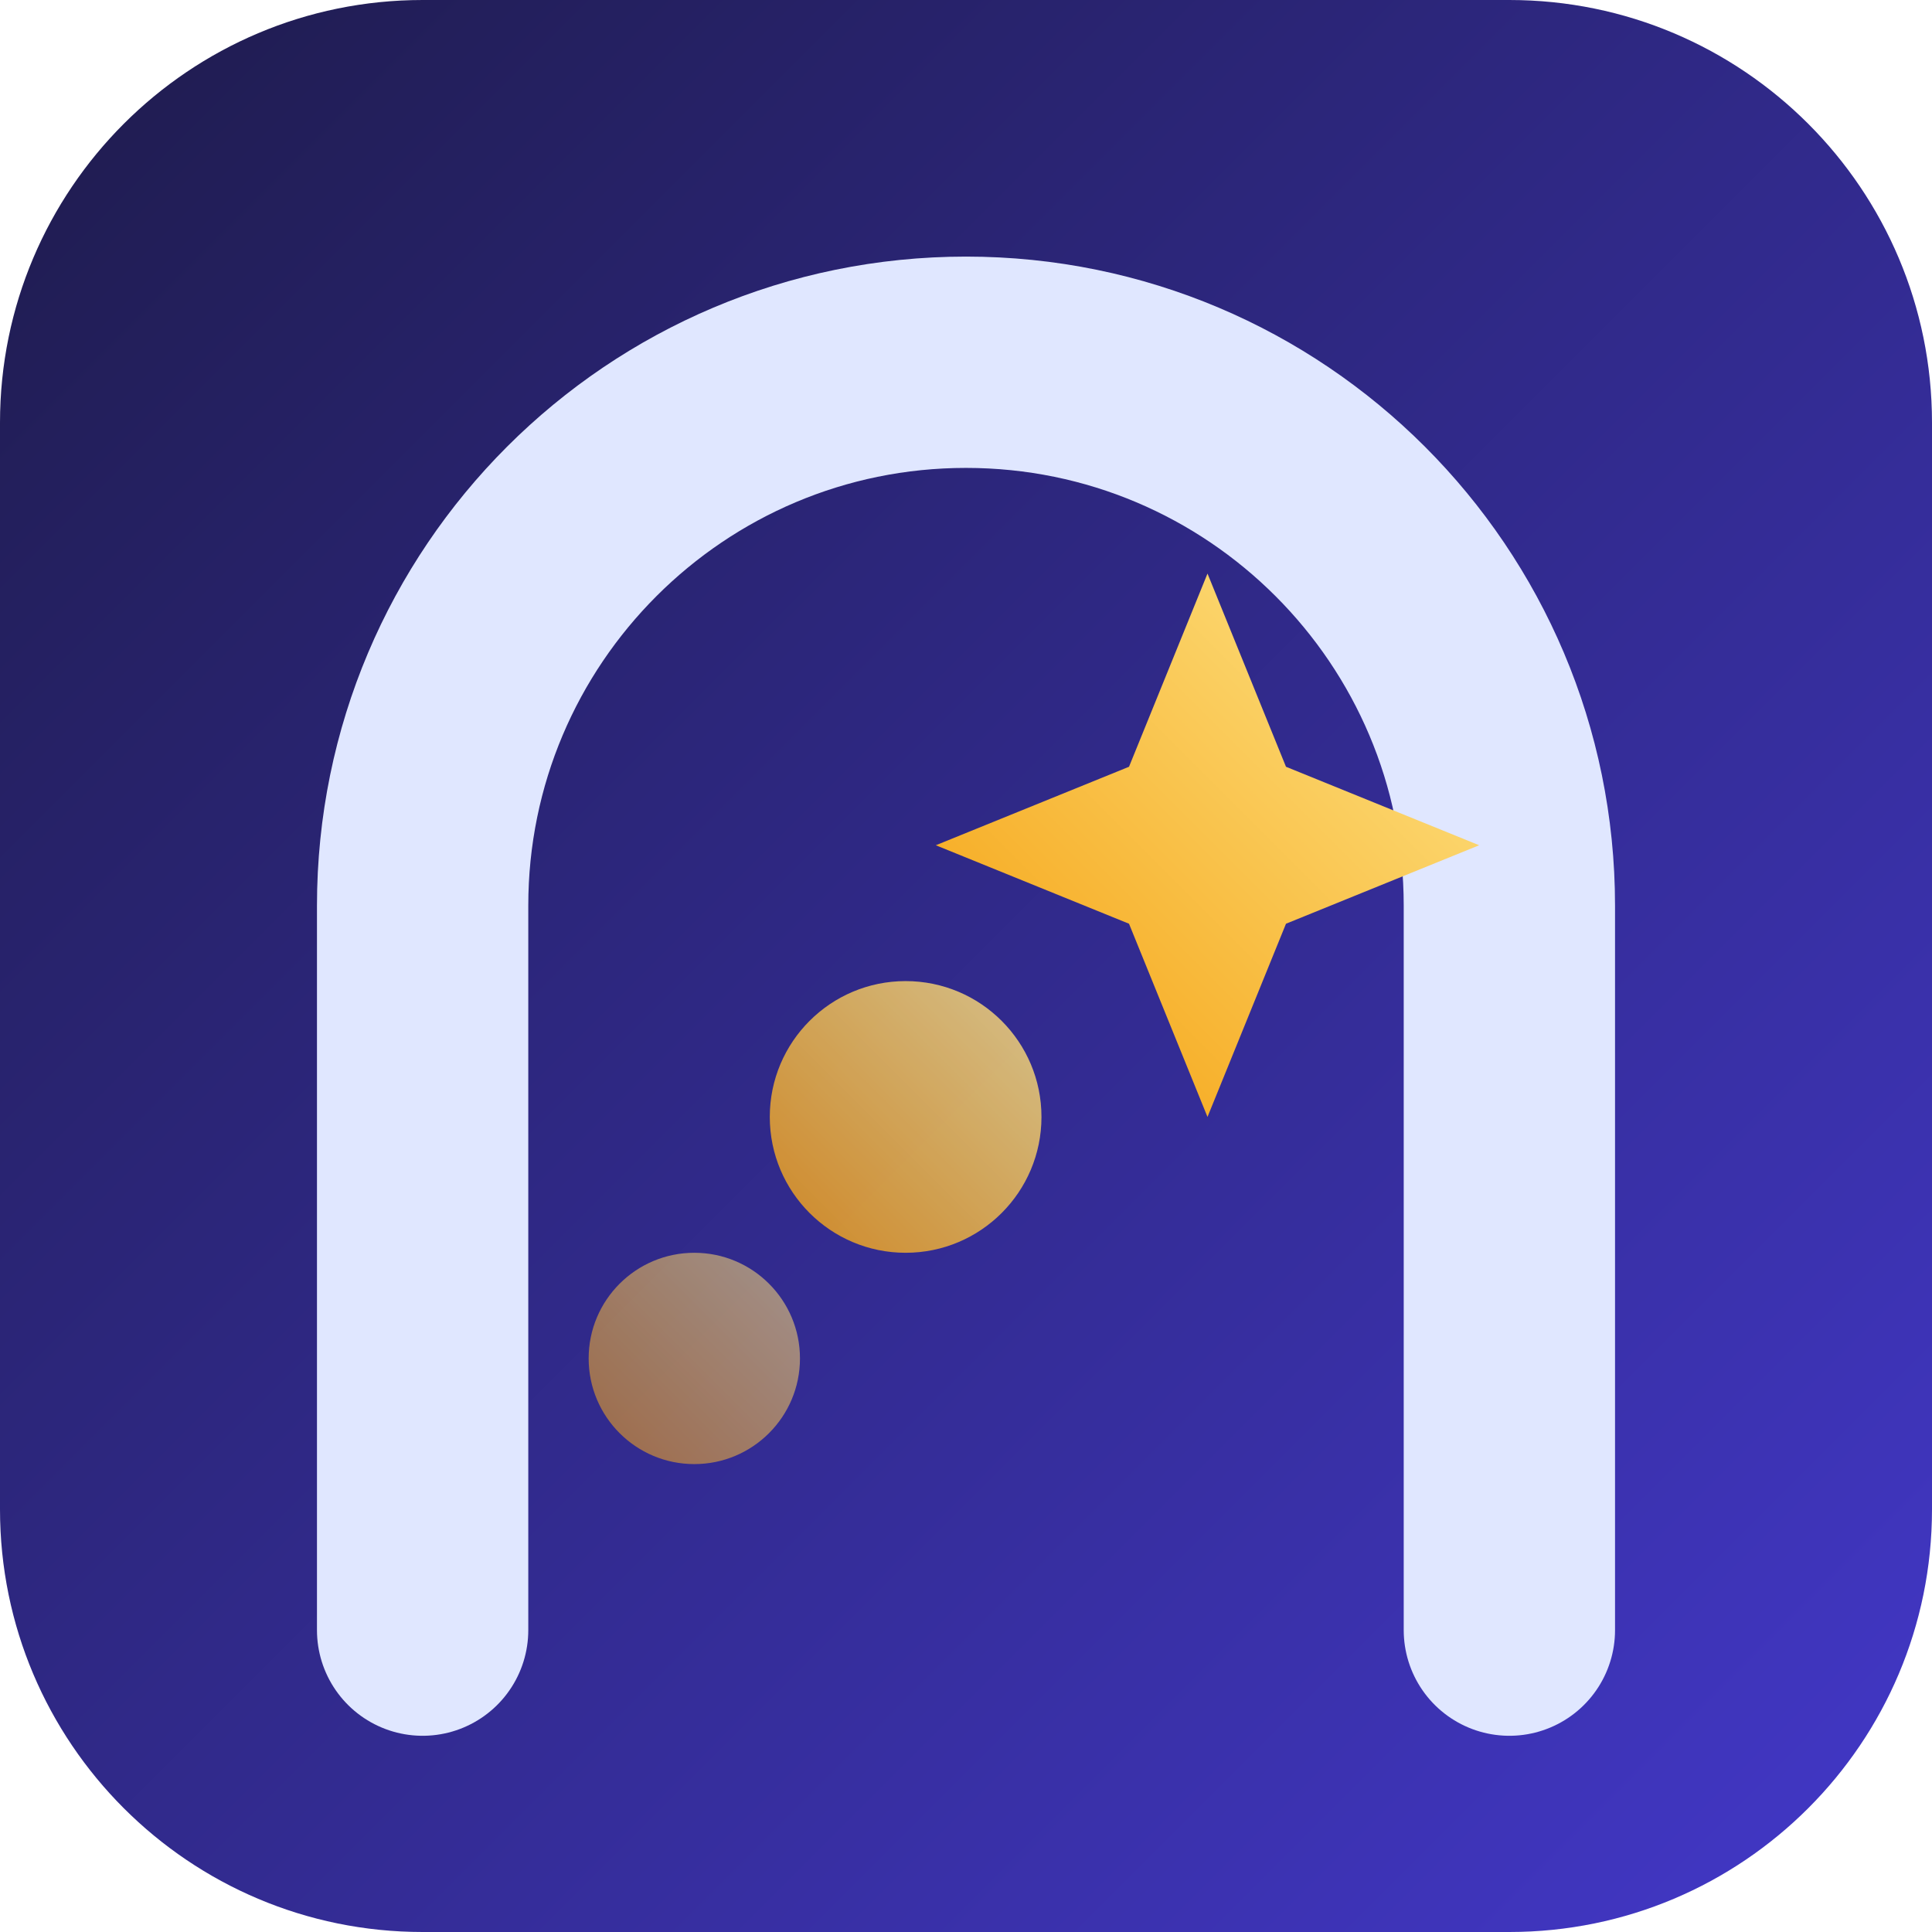
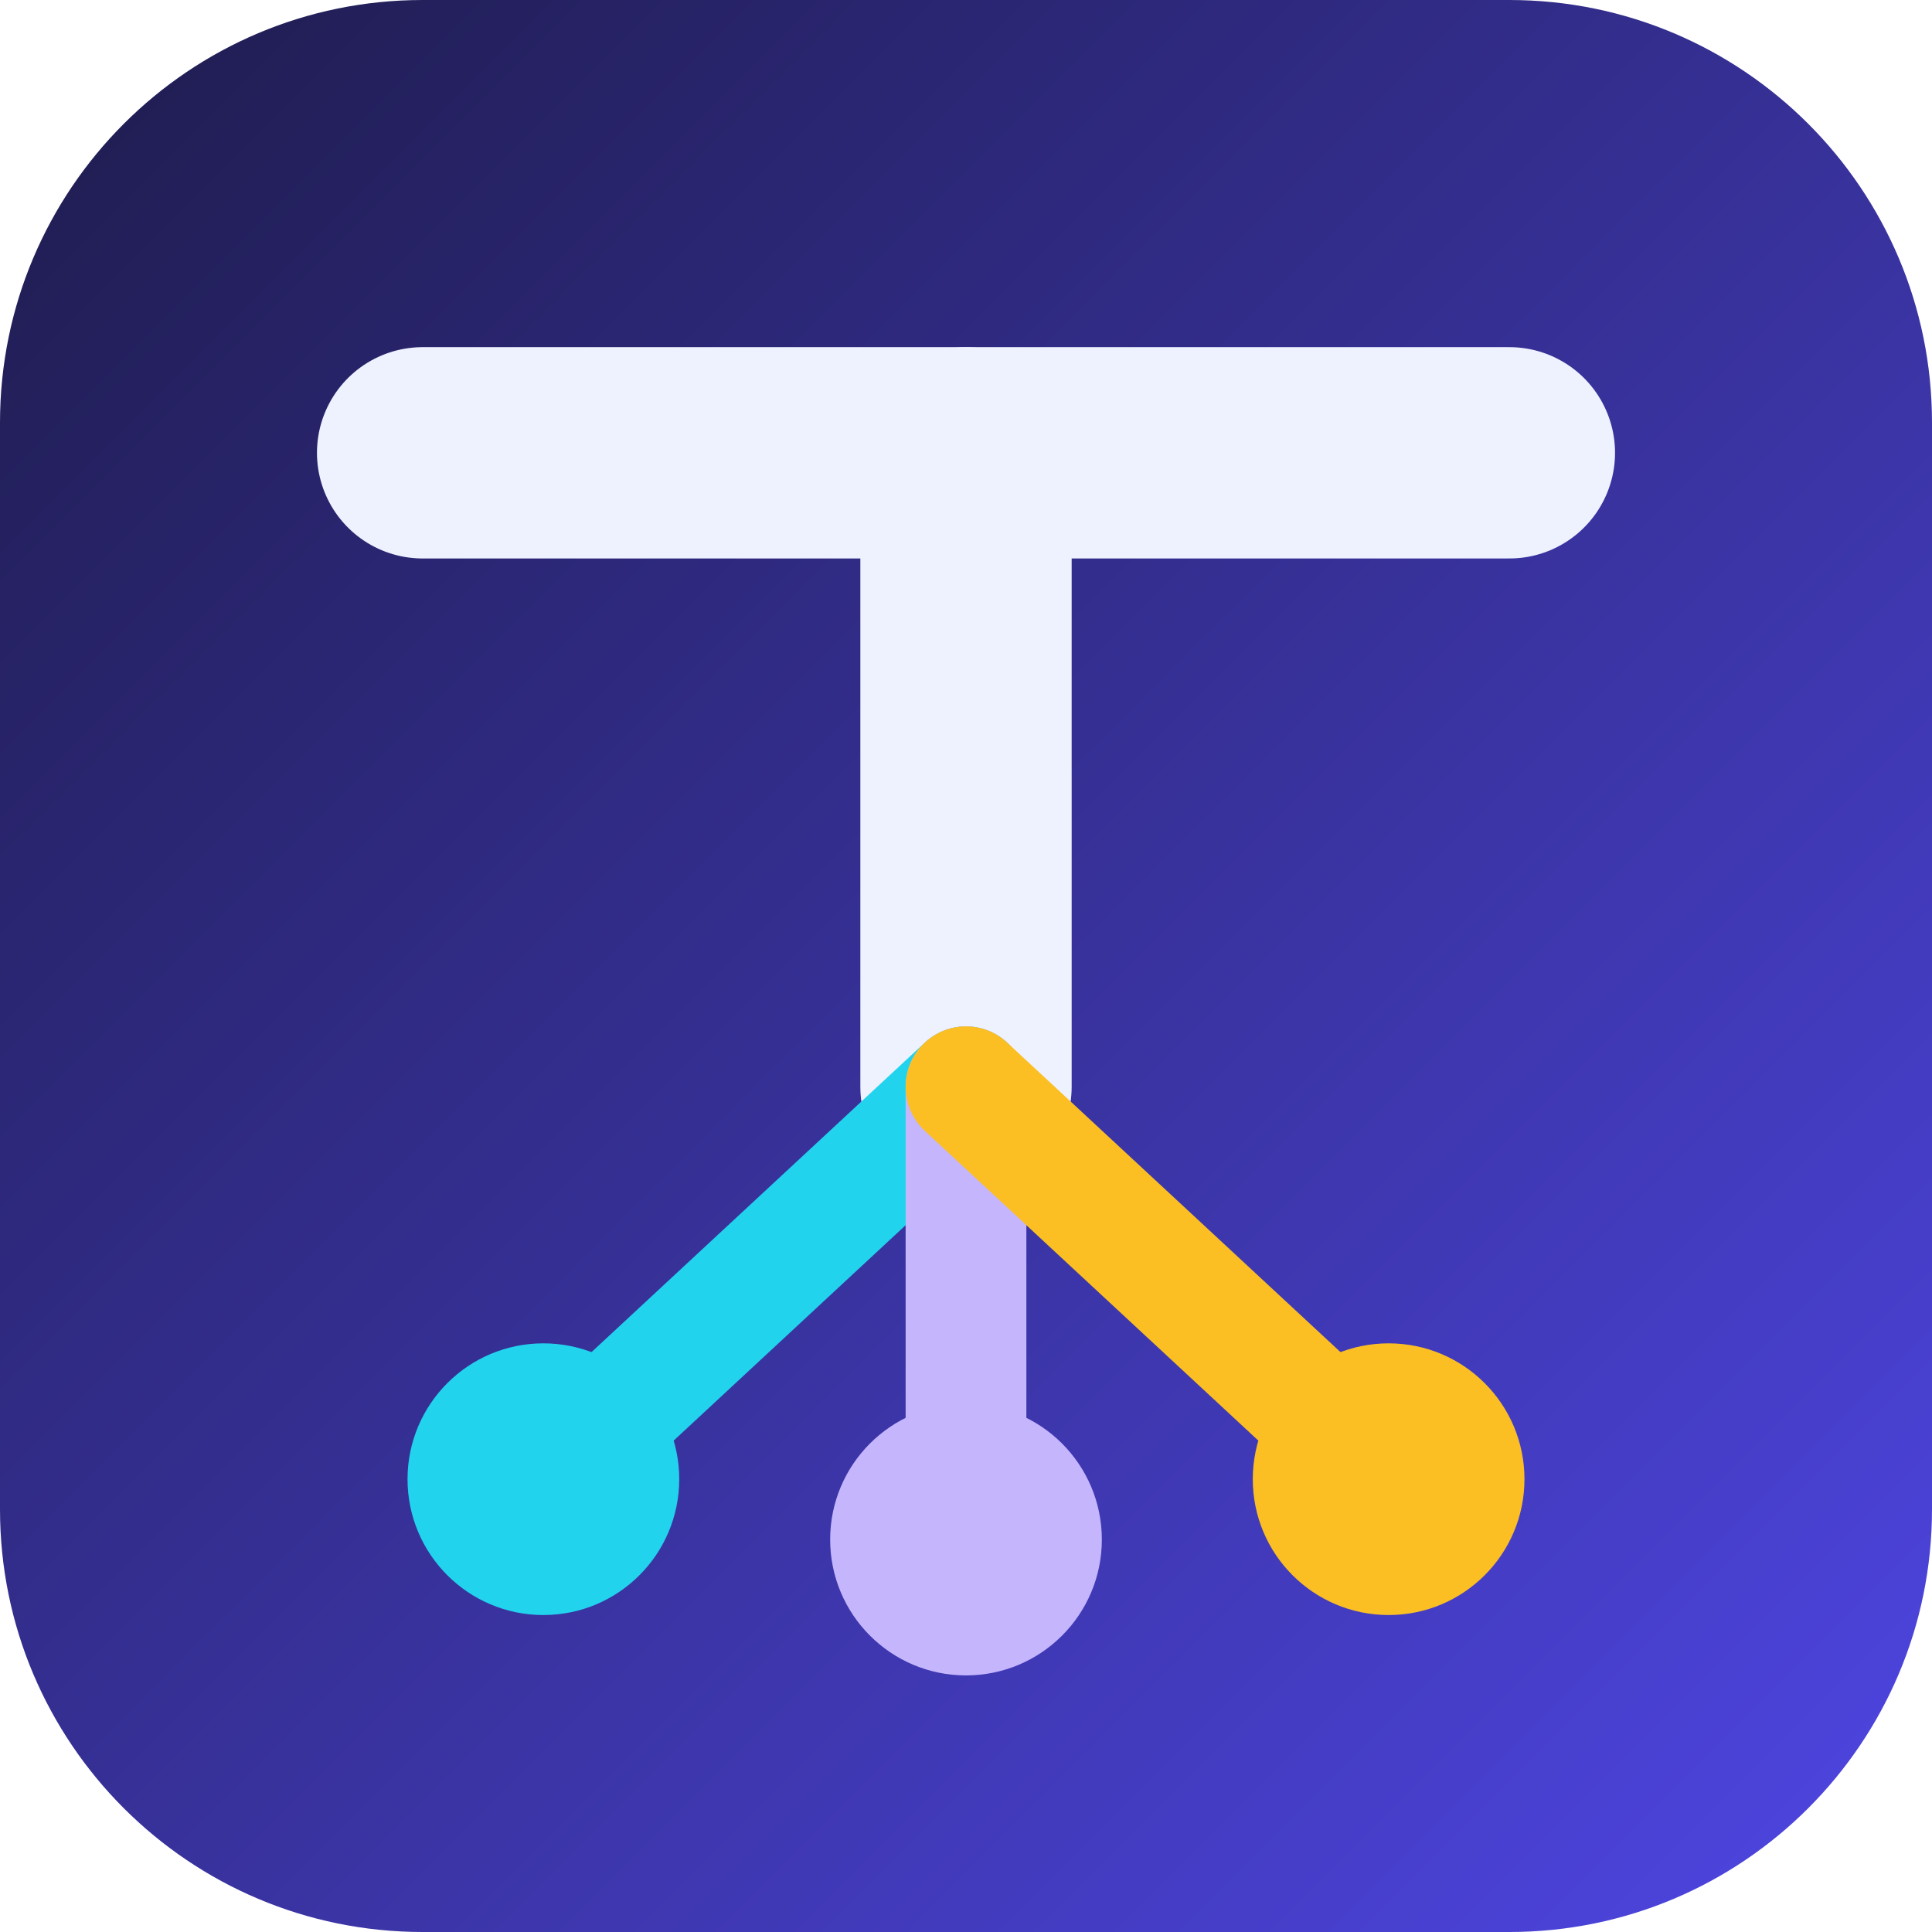
<svg xmlns="http://www.w3.org/2000/svg" viewBox="0 0 64 64">
  <defs>
    <linearGradient id="bg" x1="0" y1="0" x2="1" y2="1">
      <stop offset="0" stop-color="#1e1b4b" />
-       <stop offset="1" stop-color="#4338ca" />
-     </linearGradient>
-     <linearGradient id="flow" x1="0" y1="1" x2="1" y2="0">
-       <stop offset="0" stop-color="#f59e0b" />
-       <stop offset="1" stop-color="#fde68a" />
+       <stop offset="1" stop-color="#4f46e5" />
    </linearGradient>
  </defs>
  <rect width="64" height="64" rx="14" fill="url(#bg)" />
-   <path d="M14 54V30a18 18 0 0 1 36 0v24" fill="none" stroke="#e0e7ff" stroke-width="7" stroke-linecap="round" />
-   <circle cx="23" cy="45" r="3.5" fill="url(#flow)" opacity=".55" />
-   <circle cx="30" cy="37" r="4.5" fill="url(#flow)" opacity=".8" />
-   <path d="M40 19l2.6 6.4L49 28l-6.4 2.6L40 37l-2.6-6.4L31 28l6.4-2.6z" fill="url(#flow)" />
+   <g fill="none" stroke="#eef2ff" stroke-width="7" stroke-linecap="round" stroke-linejoin="round">
+     <path d="M14 15H50" />
+     <path d="M32 15V36" />
+   </g>
+   <g fill="none" stroke-width="4" stroke-linecap="round">
+     <path d="M32 36L18 49" stroke="#22d3ee" />
+     <path d="M32 36V51" stroke="#c4b5fd" />
+     <path d="M32 36L46 49" stroke="#fbbf24" />
+   </g>
+   <circle cx="18" cy="49" r="4.5" fill="#22d3ee" />
+   <circle cx="32" cy="51" r="4.5" fill="#c4b5fd" />
+   <circle cx="46" cy="49" r="4.5" fill="#fbbf24" />
</svg>
